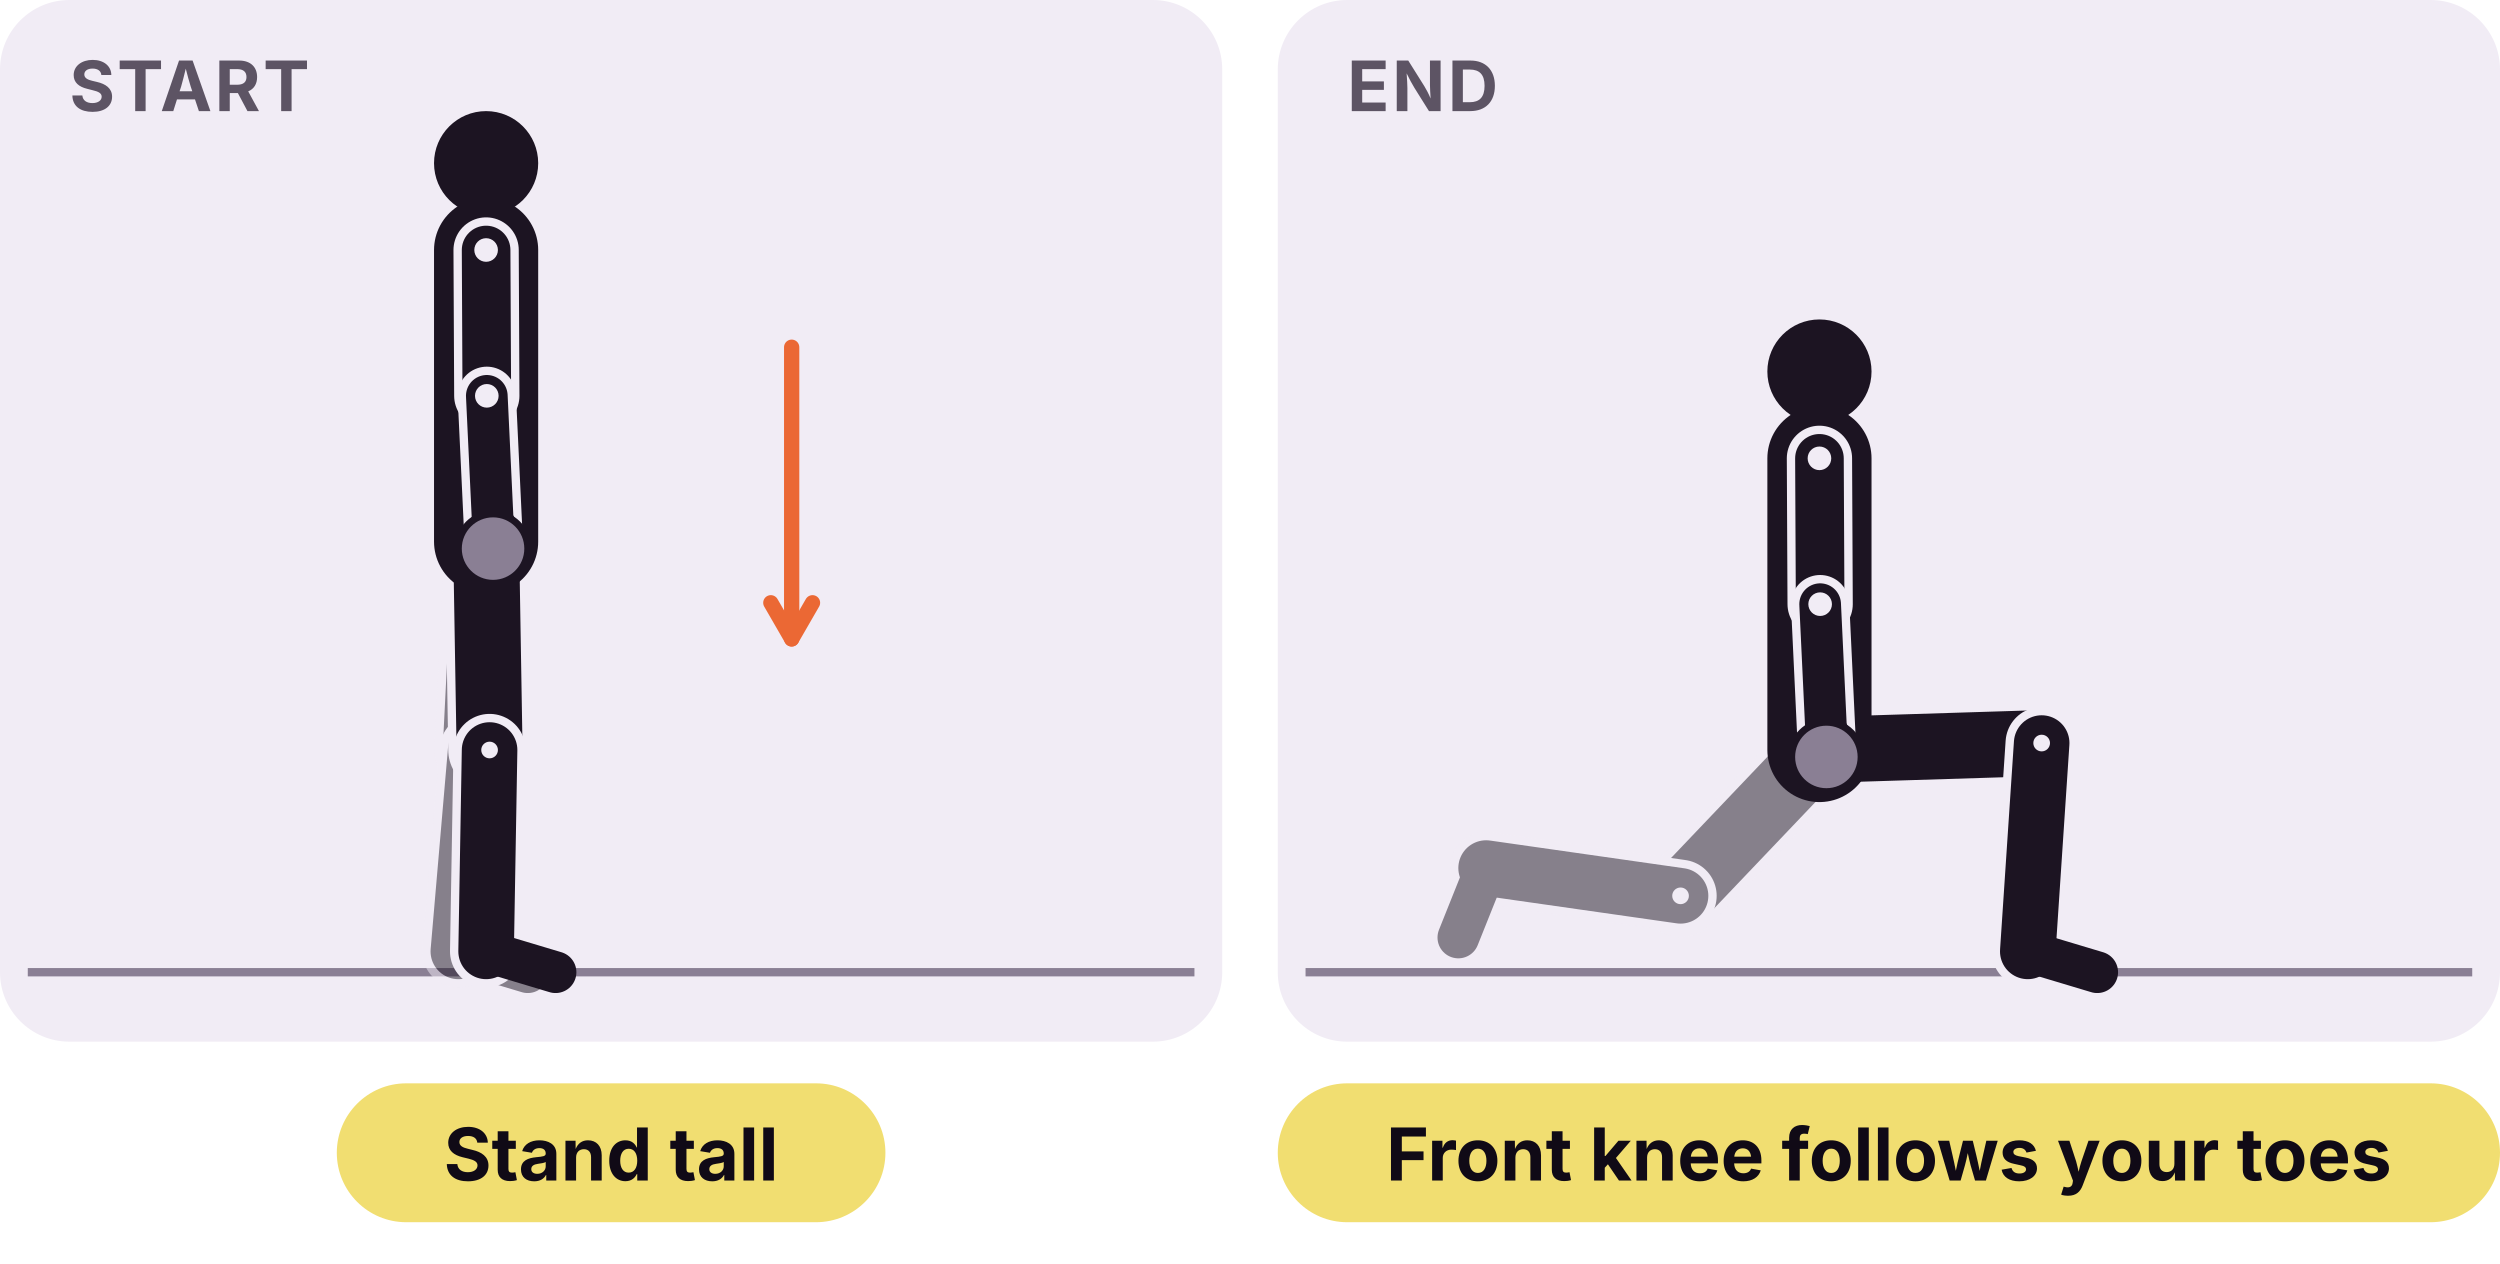
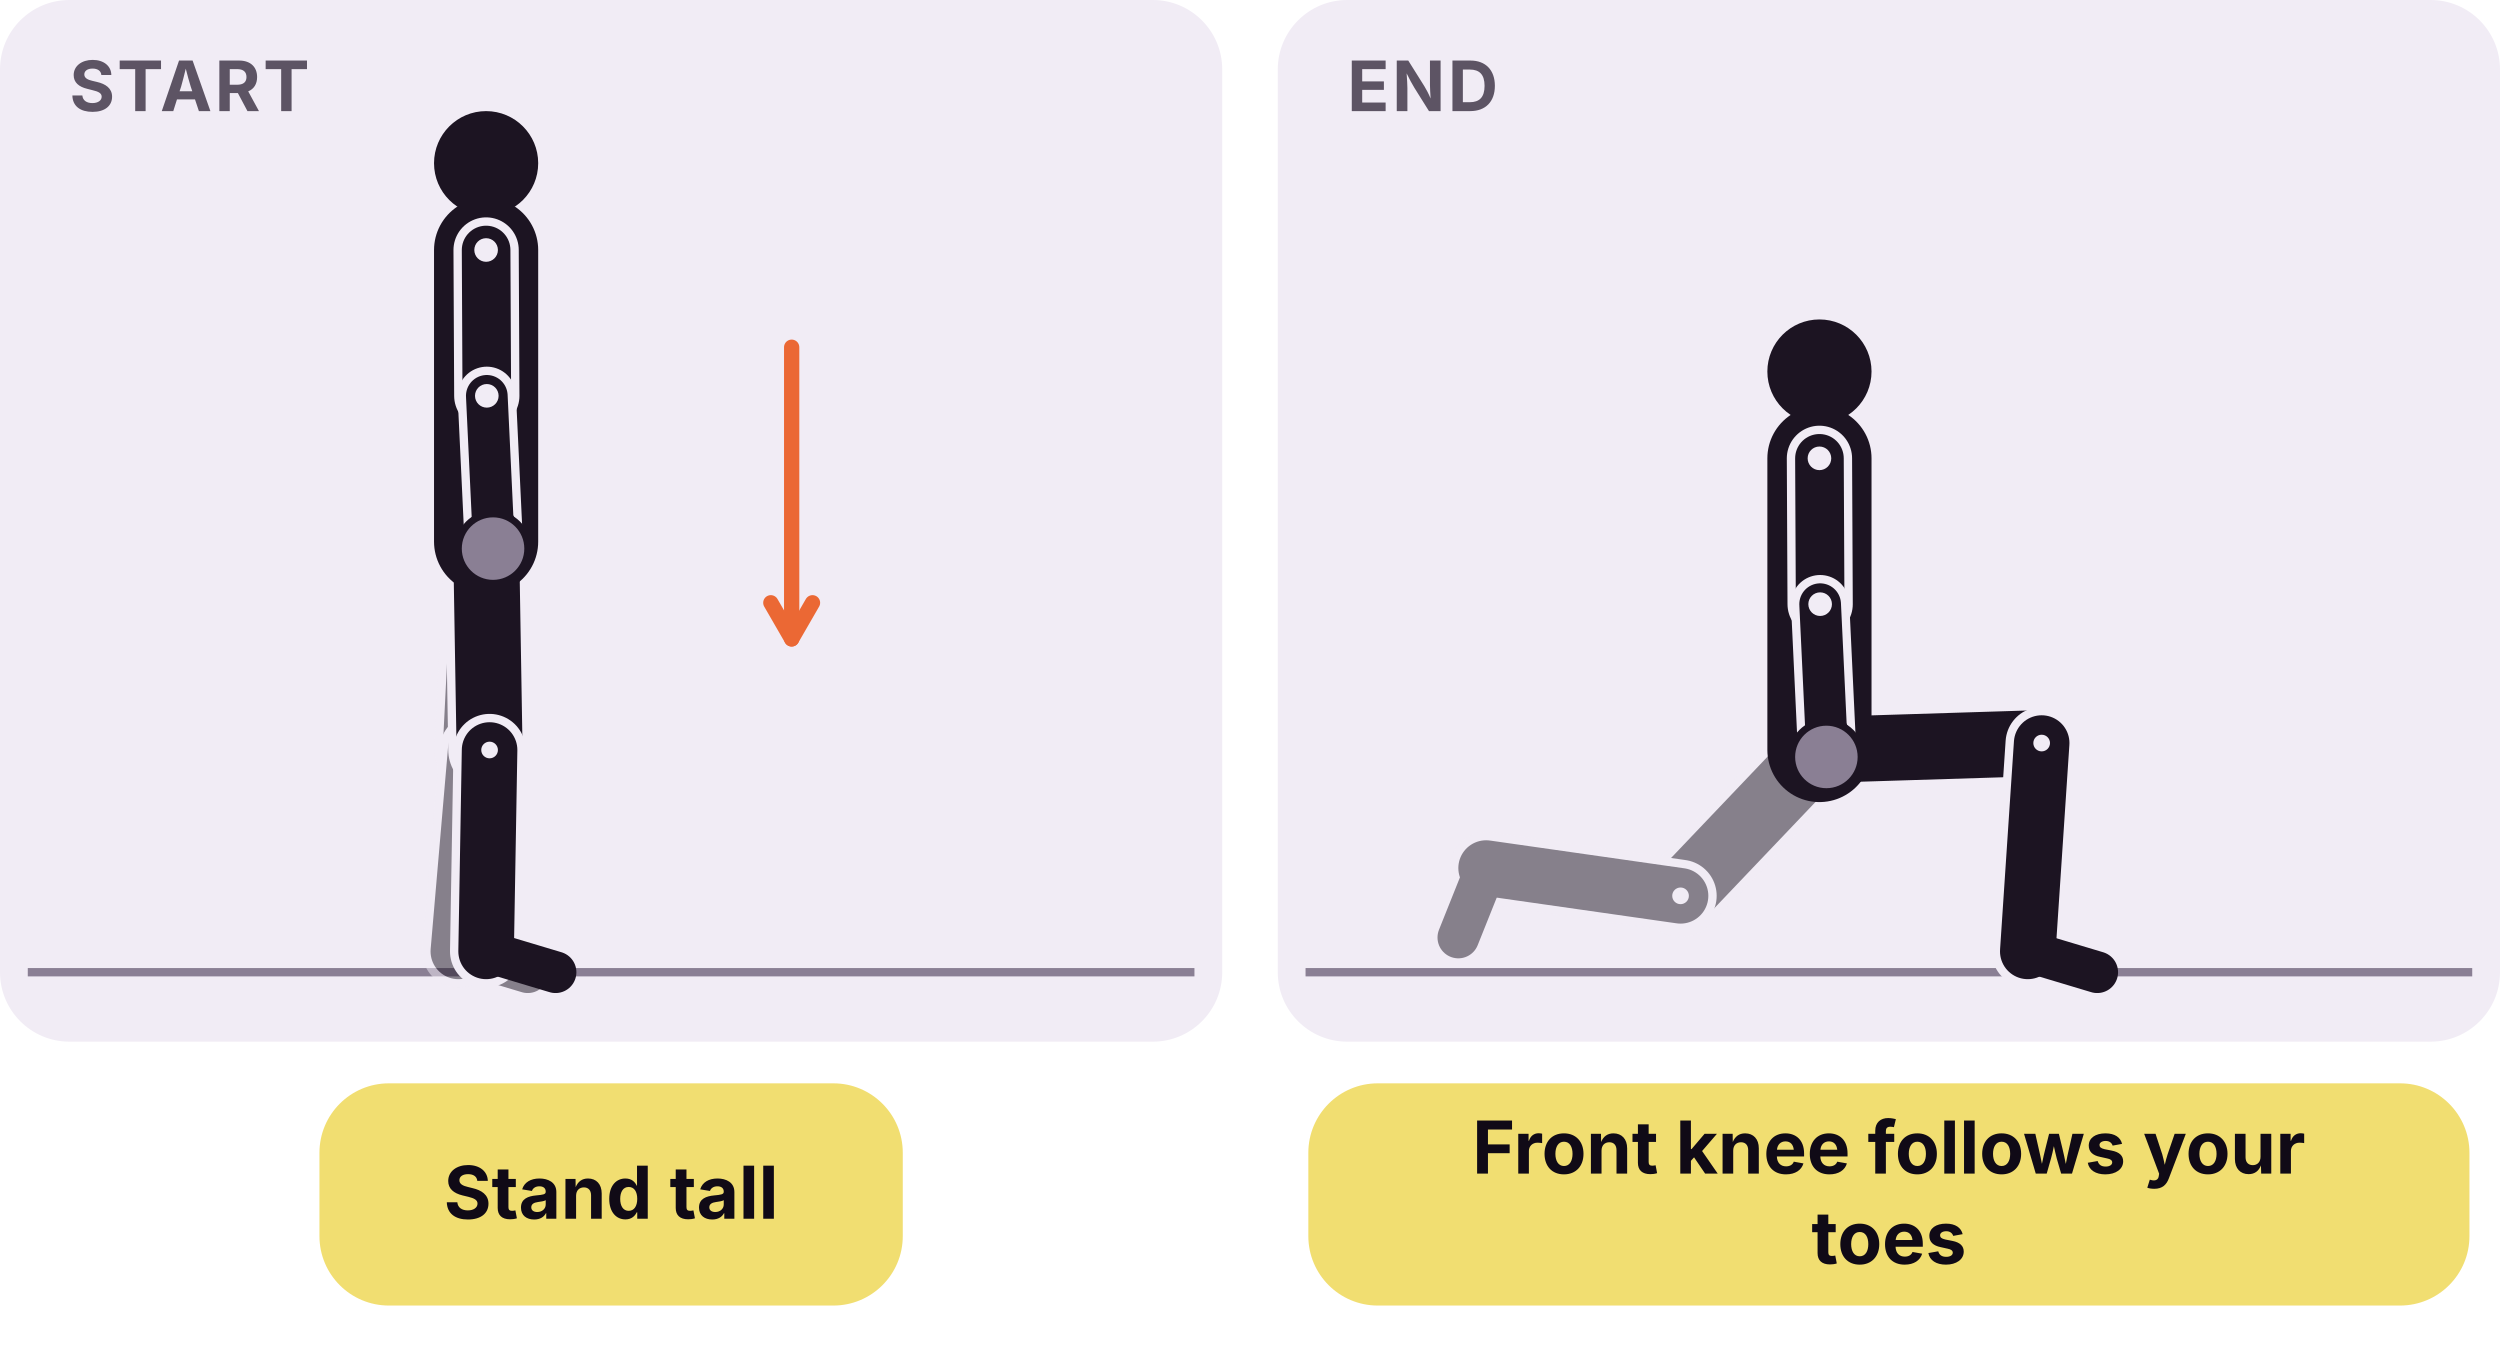
- <svg xmlns="http://www.w3.org/2000/svg" viewBox="0 0 360 182" width="360" height="182" role="img" aria-label="Lunges: start and end positions">
+ <svg xmlns="http://www.w3.org/2000/svg" viewBox="0 0 360 194" width="360" height="194" role="img" aria-label="Lunges: start and end positions">
  <style>
.t{font:700 12px system-ui,-apple-system,'Segoe UI',sans-serif;fill:#1c1422} .h{font:800 14px system-ui,-apple-system,'Segoe UI',sans-serif;fill:#1c1422} .s{font:400 11px system-ui,-apple-system,'Segoe UI',sans-serif;fill:#5d5464}
.lb{font:700 11px system-ui,-apple-system,'Segoe UI',sans-serif;fill:#1c1422} .cap{font:600 10px system-ui,-apple-system,'Segoe UI',sans-serif;fill:#5d5464}
.bo{fill:#1c1422;stroke:#1c1422;stroke-width:2.6;stroke-linejoin:round} .bf{fill:#faf8fc}
.m{fill:#e6dff0;stroke:#1c1422;stroke-width:.8;stroke-linejoin:round} .m.s{fill:url(#hs)} .m.p{fill:#f2b933;stroke-width:1.4}
.hsb{fill:#fbf3c4} .hsl{stroke:#dcae2c;stroke-width:1.5}
.dt path{fill:none;stroke:#1c1422;stroke-width:.6;stroke-linecap:round}
.ld{stroke:#1c1422;stroke-width:.7;fill:none} .dot{fill:#1c1422}
.panel{fill:#f1ecf5} .swp{fill:#f2b933;stroke:#1c1422;stroke-width:1.4} .sws{fill:url(#hs);stroke:#1c1422;stroke-width:.8}

.jd{fill:#f1ecf5} .fhh{fill:#1c1422;stroke:#f1ecf5;stroke-width:1.8}
.hl{fill:none;stroke:#f1ecf5;stroke-linecap:round;stroke-linejoin:round}
.fg{fill:none;stroke:#1c1422;stroke-linecap:round;stroke-linejoin:round}
.fh{fill:#1c1422} .far{opacity:.5}
.eq{fill:#8a7f94;stroke:#1c1422;stroke-width:1} .eqs{fill:none;stroke:#1c1422;stroke-width:1.4;stroke-linecap:round}
.bn{fill:#d9cfe3;stroke:#1c1422;stroke-width:1} .mat{fill:#9fd8c4;stroke:#1c1422;stroke-width:1}
.benc{stroke:#1c1422;fill:none;stroke-linecap:round} .bencf{stroke:#d9cfe3;fill:none;stroke-linecap:round}
.gr{stroke:#8a7f94;stroke-width:1.2;fill:none}
.ar{fill:none;stroke:#eb6834;stroke-width:2.2;stroke-linecap:round;stroke-linejoin:round} .arh{fill:#eb6834}
.pill{fill:#f1de71} .pt{font:700 10.5px system-ui,-apple-system,'Segoe UI',sans-serif;fill:#100a16}
.pl{font:700 10px system-ui,-apple-system,'Segoe UI',sans-serif;fill:#5d5464;letter-spacing:.04em}

@media (prefers-color-scheme: dark) {
 .t,.h,.lb{fill:#f7f4fa} .s,.cap{fill:#bdb4c4}
 .bo{fill:#f7f4fa;stroke:#f7f4fa} .bf{fill:#1b1422}
 .m{fill:#33283d;stroke:#f7f4fa} .m.p{fill:#f2b933;stroke:#100a16} .hsb{fill:#3d3520} .hsl{stroke:#d1a22c}
 .dt path{stroke:#f7f4fa} .ld{stroke:#f7f4fa} .dot{fill:#f7f4fa}
 .panel{fill:#271d2f} .swp{stroke:#f7f4fa} .sws{stroke:#f7f4fa}

.jd{fill:#271d2f} .fhh{fill:#f7f4fa;stroke:#271d2f} .hl{stroke:#271d2f} .fg{stroke:#f7f4fa} .fh{fill:#f7f4fa}
.eq{fill:#a79cb2;stroke:#f7f4fa} .eqs{stroke:#f7f4fa}
.bn{fill:#3a2e44;stroke:#f7f4fa} .mat{fill:#1f6b57;stroke:#f7f4fa}
.benc{stroke:#f7f4fa} .bencf{stroke:#3a2e44} .gr{stroke:#6d6279}
.ar{stroke:#f08a5d} .arh{fill:#f08a5d}
.pl{fill:#bdb4c4}

}
</style>
  <defs>
    <pattern id="hs" width="4" height="4" patternUnits="userSpaceOnUse" patternTransform="rotate(45)">
      <rect width="4" height="4" class="hsb" />
      <line x1="0" y1="0" x2="0" y2="4" class="hsl" />
    </pattern>
  </defs>
  <g transform="translate(0 0)">
    <rect class="panel" width="176" height="150" rx="10" />
    <path class="gr" d="M4 140 L172 140" />
    <g class="fg far">
      <path class="hl" stroke-width="11.9" d="M70.0 78.0 L68.5 108.0" />
      <path class="fg" stroke-width="9.5" d="M70.0 78.0 L68.5 108.0" />
      <path class="hl" stroke-width="10.4" d="M68.5 108.0 L66.0 137.0" />
      <path class="fg" stroke-width="8" d="M68.5 108.0 L66.0 137.0" />
      <circle class="jd" cx="68.5" cy="108.0" r="1.7" />
      <path class="fg" stroke-width="6" d="M66.0 137.0 L76.0 140.0" />
    </g>
    <g class="fg">
      <path class="hl" stroke-width="11.9" d="M70.0 78.0 L70.5 108.0" />
      <path class="fg" stroke-width="9.5" d="M70.0 78.0 L70.5 108.0" />
      <path class="hl" stroke-width="10.4" d="M70.5 108.0 L70.0 137.0" />
      <path class="fg" stroke-width="8" d="M70.5 108.0 L70.0 137.0" />
      <circle class="jd" cx="70.5" cy="108.0" r="1.7" />
      <path class="fg" stroke-width="6" d="M70.0 137.0 L80.0 140.0" />
    </g>
    <path class="fg" stroke-width="15" d="M70.0 78.0 L70.0 36.0" />
    <path class="fg" stroke-width="5" d="M70.0 36.0 L70.0 31.0" />
    <circle class="fh" cx="70.0" cy="23.5" r="7.5" />
    <circle class="jd" cx="70.0" cy="78.0" r="1.7" />
    <path class="hl" stroke-width="9.4" d="M70.0 36.0 L70.1 57.0" />
    <path class="fg" stroke-width="7" d="M70.0 36.0 L70.1 57.0" />
    <path class="hl" stroke-width="8.4" d="M70.1 57.0 L71.0 76.0" />
    <path class="fg" stroke-width="6" d="M70.1 57.0 L71.0 76.0" />
    <circle class="jd" cx="70.1" cy="57.0" r="1.7" />
    <circle class="fh" cx="71.0" cy="76.0" r="3.4" />
    <circle class="jd" cx="70.0" cy="36.0" r="1.7" />
    <circle class="eq" cx="71.0" cy="79.0" r="5" />
    <path class="ar" d="M114.0 50.0 L114.0 92.0" />
    <path class="ar" d="M111.0 86.8 L114.0 92.0 L117.0 86.8" />
    <text class="pl" x="10" y="16">START</text>
  </g>
-   <rect class="pill" x="48.5" y="156" width="79" height="20" rx="10" />
-   <text class="pt" x="88.0" y="170" text-anchor="middle">Stand tall</text>
  <g transform="translate(184 0)">
    <rect class="panel" width="176" height="150" rx="10" />
    <path class="gr" d="M4 140 L172 140" />
    <g class="fg far">
      <path class="hl" stroke-width="11.9" d="M78.0 108.0 L58.0 129.0" />
      <path class="fg" stroke-width="9.5" d="M78.0 108.0 L58.0 129.0" />
      <path class="hl" stroke-width="10.4" d="M58.0 129.0 L30.0 125.0" />
      <path class="fg" stroke-width="8" d="M58.0 129.0 L30.0 125.0" />
      <circle class="jd" cx="58.0" cy="129.0" r="1.7" />
      <path class="fg" stroke-width="6" d="M30.0 125.0 L26.0 135.0" />
    </g>
    <g class="fg">
      <path class="hl" stroke-width="11.9" d="M78.0 108.0 L110.0 107.0" />
      <path class="fg" stroke-width="9.5" d="M78.0 108.0 L110.0 107.0" />
      <path class="hl" stroke-width="10.4" d="M110.0 107.0 L108.0 137.0" />
      <path class="fg" stroke-width="8" d="M110.0 107.0 L108.0 137.0" />
      <circle class="jd" cx="110.0" cy="107.0" r="1.7" />
      <path class="fg" stroke-width="6" d="M108.0 137.0 L118.0 140.0" />
    </g>
    <path class="fg" stroke-width="15" d="M78.0 108.0 L78.0 66.0" />
    <path class="fg" stroke-width="5" d="M78.0 66.0 L78.0 61.0" />
    <circle class="fh" cx="78.0" cy="53.5" r="7.5" />
    <circle class="jd" cx="78.0" cy="108.0" r="1.7" />
    <path class="hl" stroke-width="9.4" d="M78.0 66.0 L78.1 87.0" />
    <path class="fg" stroke-width="7" d="M78.0 66.0 L78.1 87.0" />
    <path class="hl" stroke-width="8.4" d="M78.1 87.0 L79.0 106.0" />
    <path class="fg" stroke-width="6" d="M78.1 87.0 L79.0 106.0" />
    <circle class="jd" cx="78.1" cy="87.0" r="1.7" />
    <circle class="fh" cx="79.0" cy="106.0" r="3.4" />
    <circle class="jd" cx="78.0" cy="66.0" r="1.7" />
    <circle class="eq" cx="79.0" cy="109.0" r="5" />
    <text class="pl" x="10" y="16">END</text>
  </g>
-   <rect class="pill" x="184.0" y="156" width="176" height="20" rx="10" />
-   <text class="pt" x="272.0" y="170" text-anchor="middle">Front knee follows your toes</text>
+   <rect class="pill" x="46.0" y="156" width="84.0" height="32" rx="10" />
+   <text class="pt" x="88.0" y="175.5" text-anchor="middle" textLength="64.0" lengthAdjust="spacingAndGlyphs">Stand tall</text>
+   <rect class="pill" x="188.4" y="156" width="167.2" height="32" rx="10" />
+   <text class="pt" x="272.0" y="169.0" text-anchor="middle" textLength="147.2" lengthAdjust="spacingAndGlyphs">Front knee follows your</text>
+   <text class="pt" x="272.0" y="182.0" text-anchor="middle" textLength="25.6" lengthAdjust="spacingAndGlyphs">toes</text>
</svg>
